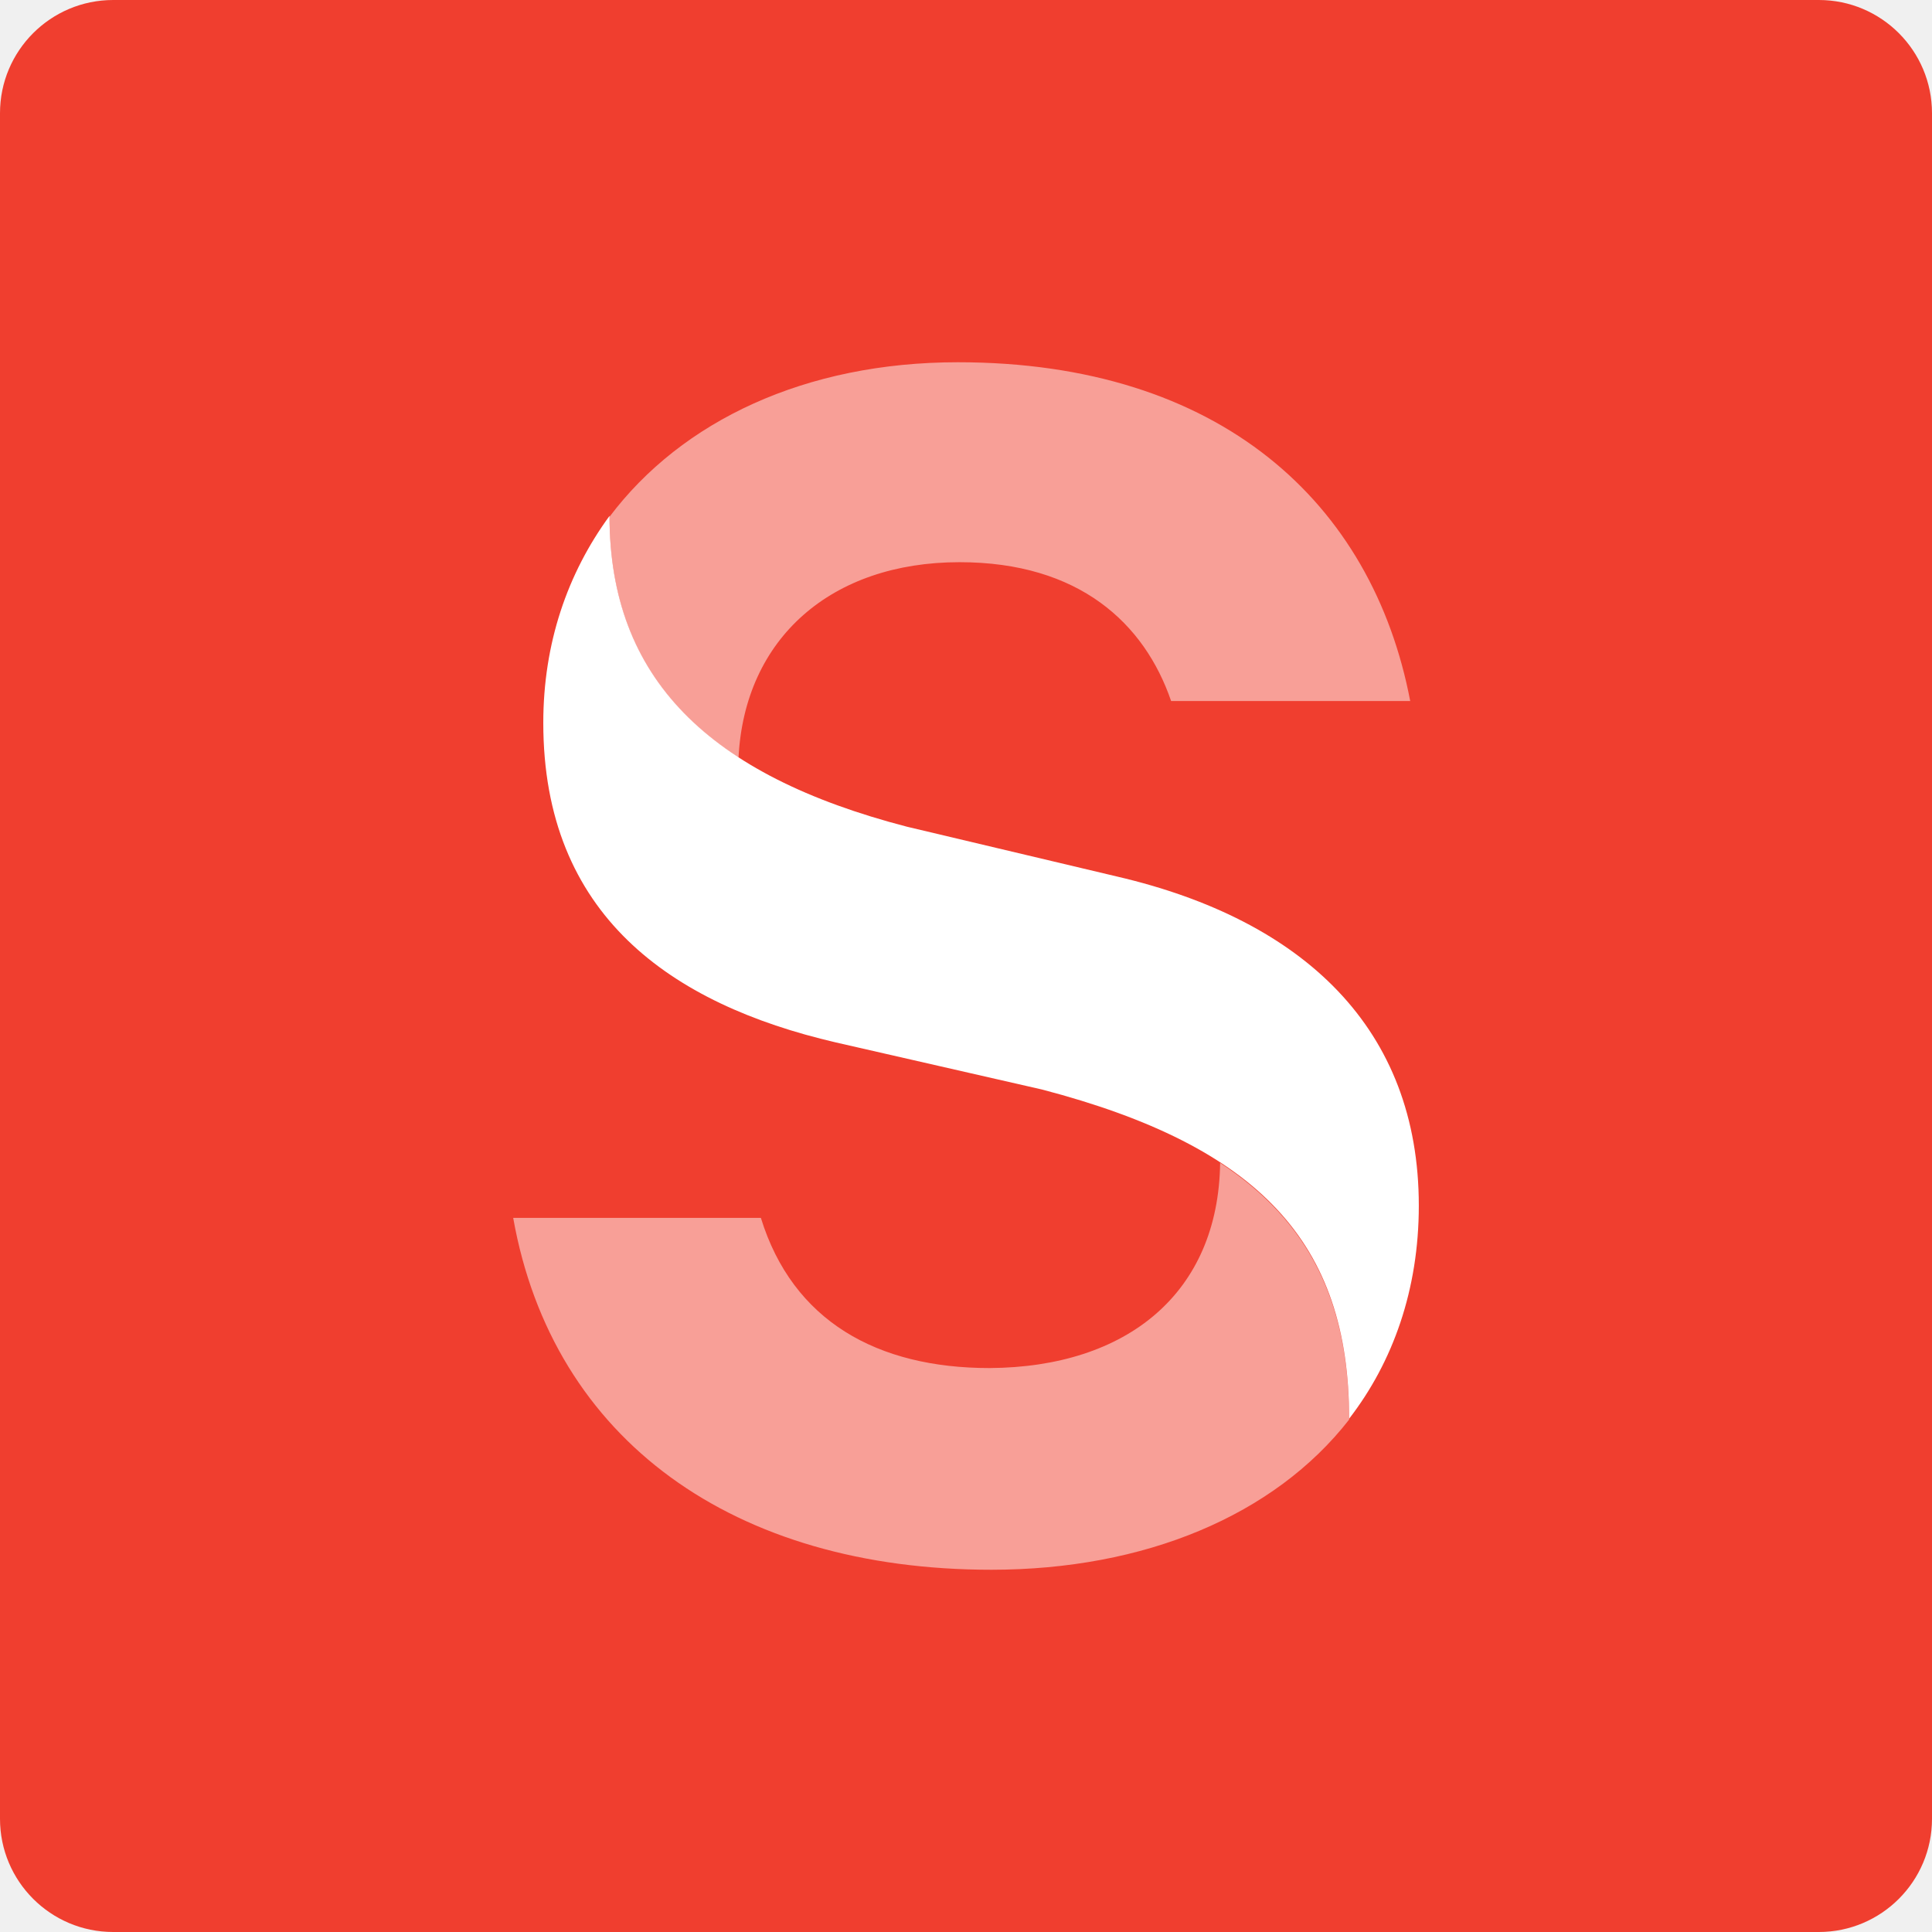
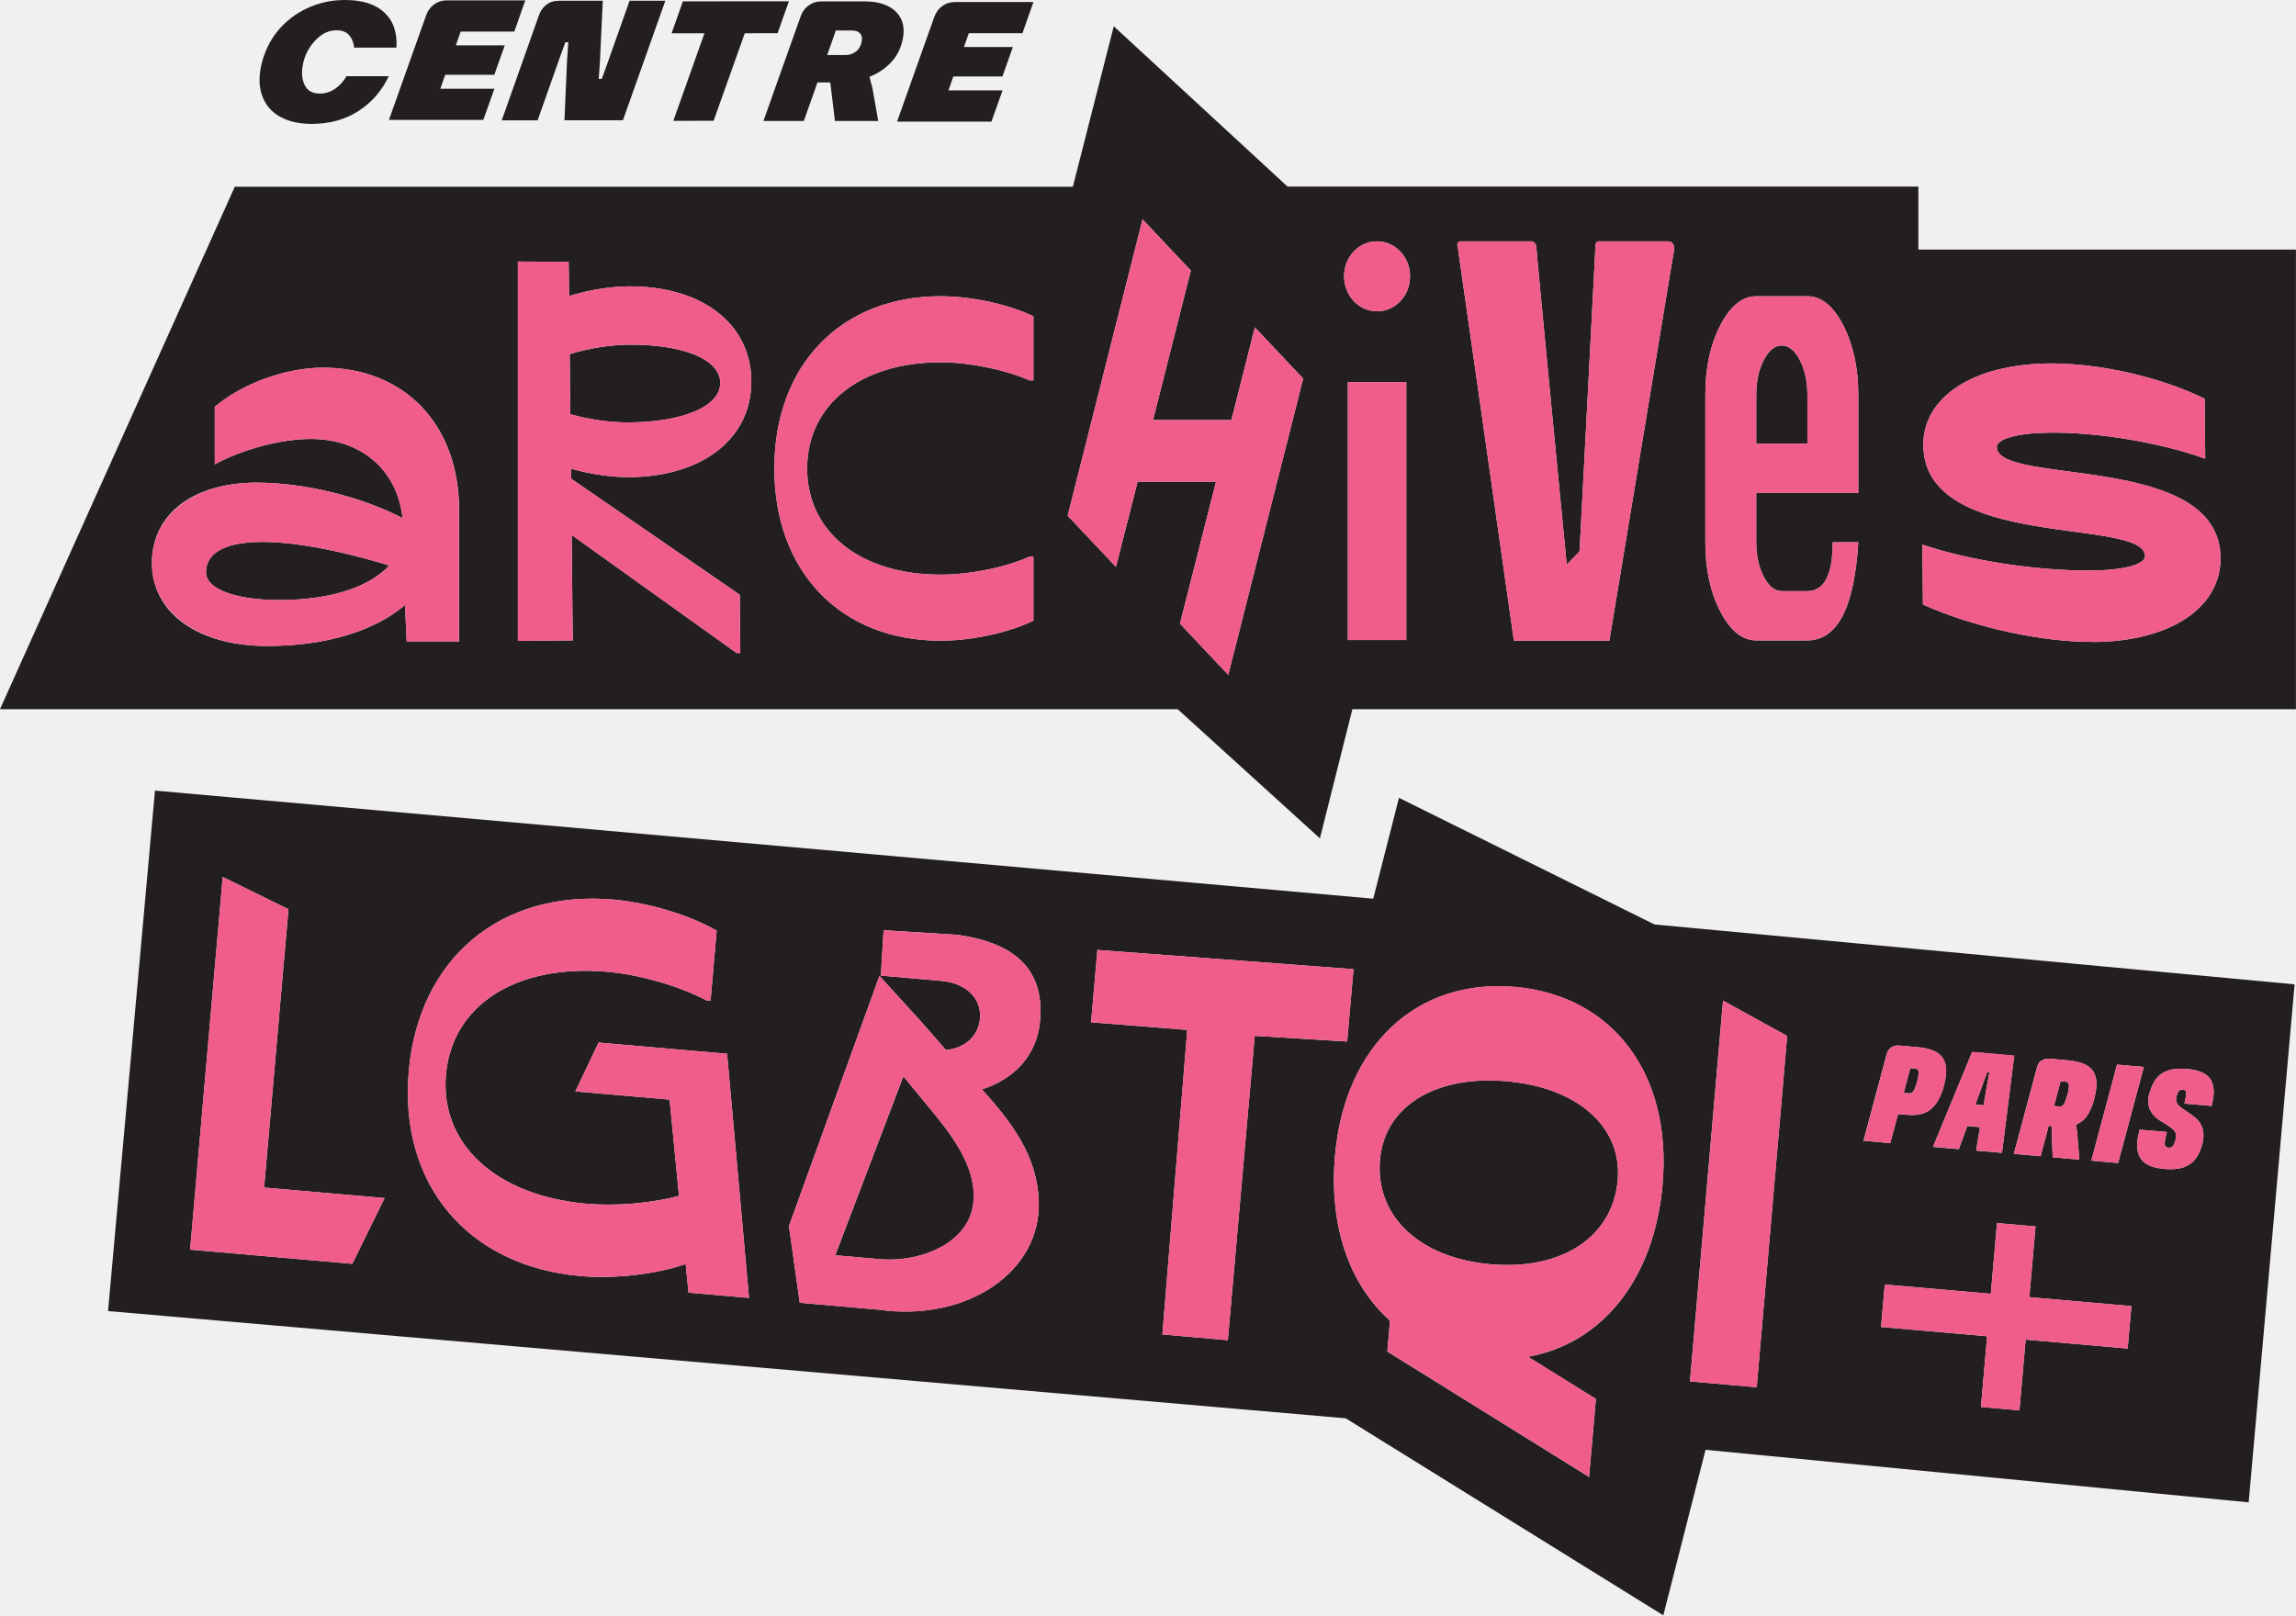
- <svg xmlns="http://www.w3.org/2000/svg" width="512" height="512" viewBox="0 0 512 512" fill="none">
-   <rect width="512" height="512" fill="#F03E2F" rx="30" />
-   <path d="M161.527 136.723C161.527 179.76 187.738 205.443 240.388 219.095L296 232.283C345.687 243.852 376 272.775 376 319.514C376 341.727 369.162 360.931 357.538 375.971C357.538 329.232 333.607 303.78 276.171 288.74L221.47 276.246C177.709 266.065 143.977 242.464 143.977 191.56C143.977 170.505 150.359 151.994 161.527 136.723Z" fill="white" />
-   <path opacity="0.5" d="M323.35 308.176C347.054 323.679 357.538 345.197 357.538 376.202C337.709 401.654 303.293 416 262.724 416C194.575 416 146.484 381.756 136 322.753H201.641C210.074 350.056 232.41 362.551 262.268 362.551C298.735 362.32 322.895 342.652 323.35 308.176Z" fill="white" />
-   <path opacity="0.5" d="M195.715 200.816C172.923 186.007 161.527 165.183 161.527 136.954C180.672 111.503 213.493 96 253.835 96C323.35 96 363.692 133.252 373.721 185.776H310.359C303.293 165.183 285.971 148.986 254.291 148.986C220.33 148.986 197.311 169.116 195.715 200.816Z" fill="white" />
+ <svg xmlns="http://www.w3.org/2000/svg" id="Calque_1" data-name="Calque 1" viewBox="0 0 359.99 253.32">
+   <defs>
+     <style>
+       .cls-1 {
+         fill: #231f20;
+       }
+ 
+       .cls-1, .cls-2 {
+         stroke-width: 0px;
+       }
+ 
+       .cls-2 {
+         fill: #f05d8a;
+       }
+     </style>
+   </defs>
+   <g>
+     <path class="cls-1" d="M32.3,89.77c0,2.6,4.6,4.33,11.49,4.33,7.99,0,14.12-2.02,17.24-5.41-17.35-5.27-28.73-4.91-28.73,1.08Z" />
+     <path class="cls-1" d="M323.59,173.17c.18-.27.38-.79.59-1.57.1-.37.17-.72.2-1.07.03-.3,0-.52-.08-.66-.08-.14-.22-.21-.42-.23l-.8-.07-1.03,3.88.86.08c.27.02.5-.1.68-.36Z" />
+     <polygon class="cls-1" points="311.42 170.9 311.92 168.16 311.57 168.13 310.6 170.83 309.72 173.22 311.01 173.34 311.42 170.9" />
+     <path class="cls-1" d="M300.02,171.11c.18-.27.38-.79.59-1.57.1-.37.17-.72.2-1.07.03-.3,0-.52-.08-.66-.08-.14-.22-.21-.42-.23l-.8-.07-1.03,3.88.86.08c.27.02.5-.1.68-.36Z" />
+     <path class="cls-1" d="M236.22,169.57c-11.18-.98-19.12,3.93-19.85,12.27-.78,8.88,6.16,15.45,17.34,16.43,11.18.98,19.15-4.29,19.93-13.17.73-8.34-6.24-14.56-17.42-15.53Z" />
+     <path class="cls-1" d="M141.64,168.8l-10.68,28.06,6.96.61c6.54.57,14.15-2.61,14.71-8.98.51-5.77-3.79-10.96-7.12-14.99l-3.86-4.69Z" />
+     <path class="cls-1" d="M112.93,60.02c-.04-3.66-5.79-6.04-14.39-5.96-2.94.03-6.32.59-9.22,1.47l.1,9.43c2.92.83,6.31,1.32,9.25,1.29,8.6-.08,14.3-2.57,14.26-6.23Z" />
+     <path class="cls-1" d="M279.37,54.19c-1.1,0-2.04.76-2.83,2.28-.79,1.52-1.18,3.34-1.18,5.46v7.66h8.02v-7.66c0-2.12-.4-3.94-1.19-5.46-.79-1.52-1.73-2.28-2.82-2.28Z" />
+     <g>
+       <path class="cls-1" d="M300.78,39.14v-9.88h-98.91l-27.24-25.14-6.42,25.17H36.81L0,111.22h184.65l22.3,20.26,5.09-20.26h147.94V39.14h-59.2ZM71.98,100.59h-8.21l-.27-5.7c-4.76,4.04-12.31,6.42-21.62,6.42-10.84,0-18.06-5.2-18.06-12.99s6.57-12.63,16.42-12.63c7.44,0,16.31,2.16,22.88,5.56-.82-7.5-6.4-12.41-14.39-12.41-4.6,0-10.62,1.59-15.05,3.97v-9.02c4.38-3.68,11.16-6.13,16.97-6.13,12.81,0,21.34,8.95,21.34,22.37v20.57ZM89.54,75.06l26.44,18.21.09,9.14h-.57s-25.87-18.51-25.87-18.51l.17,16.53-8.6.08v-59.49s7.96.04,7.96.04l.07,5.36c2.97-.91,6.32-1.48,9.22-1.51,11.52-.11,19.26,5.8,19.35,14.78.09,8.98-7.52,15.03-19.04,15.14-2.9.03-6.26-.48-9.25-1.33l.03,1.56ZM162.03,59.65h-.61c-3.88-1.7-9.46-2.83-13.95-2.83-12.55,0-20.92,6.66-20.92,16.65s8.37,16.65,20.92,16.65c4.61,0,10.19-1.13,13.95-2.83h.61v10.05c-3.88,1.88-9.7,3.14-14.55,3.14-15.64,0-26.07-10.8-26.07-27.01s10.43-27.01,26.07-27.01c4.85,0,10.67,1.26,14.55,3.14v10.05ZM192.58,105.84l-7.57-8.03,5.65-22.27h-12.29l-3.4,13.36-7.57-8.03,11.74-46.47,7.57,8.03-5.93,23.44h12.29l3.68-14.53,7.57,8.03-11.74,46.47ZM220.49,100.37h-9.16v-40.44h9.16v40.44ZM215.99,48.82c-2.87.04-5.21-2.37-5.25-5.42-.04-3.04,2.22-5.51,5.09-5.55,2.87-.04,5.21,2.37,5.25,5.42.04,3.04-2.22,5.51-5.09,5.55ZM262.47,39.21c-.16,1-10.14,61.26-10.14,61.26h-14.97s-8.69-61.17-8.77-61.53c-.08-.36-.32-1.09.48-1.09h11.03c.32,0,.8.27.8,1.09s4.75,49.61,4.75,49.61l2.01-2.09s2.49-47.43,2.49-47.79.08-.82.48-.82h10.95c.4,0,1.05.36.89,1.36ZM291.36,77.31h-16v7.73c0,2.07.39,3.87,1.17,5.38.78,1.52,1.73,2.28,2.84,2.28h4.01c2.65,0,3.97-2.55,3.97-7.66h4.01c-.62,10.26-3.28,15.39-7.98,15.39h-8.02c-2.19,0-4.06-1.51-5.63-4.53-1.57-3.02-2.35-6.64-2.35-10.86v-23.12c0-4.26.79-7.9,2.36-10.93,1.57-3.02,3.45-4.53,5.62-4.53h8.02c2.18,0,4.06,1.52,5.63,4.57,1.57,3.05,2.35,6.68,2.35,10.89v15.39ZM328.46,100.67c-8.13.09-18.92-2.26-26.96-5.86l-.1-9.4c7.46,2.52,18.1,4.15,26.62,4.06,4.99-.05,8.31-.96,8.3-2.26-.07-6.15-34.59-.72-34.76-17.35-.08-7.59,7.81-12.74,19.71-12.86,7.75-.08,17.51,2.13,24.39,5.53l.1,9.4c-7.07-2.53-16.82-4.16-24.38-4.08-4.99.05-8.31.96-8.3,2.26.07,6.15,34.91.71,35.08,17.34.08,7.81-7.8,13.1-19.71,13.23Z" />
+       <path class="cls-1" d="M44,18.35c1.32.72,2.94,1.08,4.85,1.08,2.84,0,5.31-.68,7.39-2.04,2.08-1.36,3.65-3.17,4.71-5.44h-6.62c-.47.81-1.06,1.47-1.79,1.97-.73.5-1.52.75-2.39.75-1.16,0-1.95-.44-2.38-1.33-.43-.89-.52-1.95-.29-3.18.07-.39.17-.75.28-1.08.45-1.23,1.12-2.26,2.03-3.09.9-.83,1.9-1.24,2.99-1.24.87,0,1.52.26,1.97.78.45.52.7,1.17.77,1.94h6.64c.14-2.36-.49-4.2-1.9-5.51C58.86.65,56.8,0,54.09,0c-1.9,0-3.69.35-5.38,1.05-1.69.7-3.18,1.7-4.45,3-1.27,1.3-2.21,2.83-2.82,4.57-.24.63-.42,1.29-.55,1.98-.34,1.78-.24,3.33.31,4.67.54,1.34,1.48,2.37,2.8,3.09Z" />
+       <path class="cls-1" d="M75.78,18.8l1.74-4.88h-8.48s.76-2.19.76-2.19h7.7s1.64-4.62,1.64-4.62h-7.67s.76-2.16.76-2.16h8.41S82.36.06,82.36.06h-12.35c-.72,0-1.37.21-1.94.63-.58.41-.99.98-1.25,1.7l-5.84,16.42h14.8Z" />
+       <path class="cls-1" d="M84.29,18.87l3.68-10.4.67-1.85h.47s-.2,2.82-.2,2.82l-.41,9.42h9.17S104.32.12,104.32.12h-5.61s-3.69,10.43-3.69,10.43l-.67,1.82h-.47s.19-2.8.19-2.8l.44-9.45h-6.89c-.77,0-1.42.21-1.96.63-.54.41-.93.98-1.18,1.7l-5.81,16.42h5.61Z" />
+       <polygon class="cls-1" points="105.57 18.95 111.89 18.94 116.77 5.22 121.92 5.21 123.69 .2 107.07 .21 105.3 5.22 110.45 5.22 105.57 18.95" />
+       <path class="cls-1" d="M126.03,18.98l2.14-6.05h2.01s.73,6.04.73,6.04h6.79s-.92-5.2-.92-5.2l-.46-1.72c1.21-.49,2.23-1.14,3.08-1.96.85-.81,1.46-1.74,1.82-2.8.14-.37.25-.78.34-1.24.23-1.2.13-2.23-.3-3.11-.43-.88-1.13-1.55-2.11-2.02-.98-.47-2.18-.7-3.6-.7h-6.84c-.7,0-1.34.21-1.92.63-.58.41-.99.98-1.25,1.7l-5.84,16.42h6.32ZM131.05,4.78h2.45c.62,0,1.07.15,1.35.46.28.31.36.73.26,1.25-.14.72-.45,1.26-.93,1.61-.48.35-1,.53-1.56.53h-2.92s1.35-3.85,1.35-3.85Z" />
+       <path class="cls-1" d="M155.45,19.06l1.74-4.88h-8.48s.76-2.19.76-2.19h7.7s1.64-4.62,1.64-4.62h-7.67s.76-2.16.76-2.16h8.41s1.72-4.89,1.72-4.89h-12.35c-.72,0-1.37.21-1.94.63-.58.41-.99.98-1.25,1.7l-5.84,16.42h14.8Z" />
+       <path class="cls-1" d="M219.35,125.11l-4.04,15.83L24.3,123.99l-7.36,81.62,194.06,16.82,49.79,30.9,6.62-25.96,85.16,8.24,7.2-81.24-100.36-9.39-40.07-19.86ZM55.24,198.2l-14.76-1.29-10.67-.93.93-10.67,4.18-47.78,10.31,5.06-3.82,43.65,18.89,1.65-5.06,10.31ZM107.95,202.74l-.44-4.51c-4.56,1.6-11.1,2.36-16.48,1.89-17.71-1.55-28.49-14.39-26.94-32.1,1.55-17.71,14.39-28.49,32.1-26.94,5.49.48,11.96,2.43,16.18,4.87l-.96,10.98-.69-.06c-4.23-2.24-10.44-4.03-15.52-4.47-14.21-1.24-24.32,5.2-25.28,16.12-.95,10.92,7.88,19.02,22.09,20.26,4.61.4,10.17-.09,14.45-1.23l-1.47-15.1-14.78-1.29,3.64-7.66,20.15,1.76,3.44,38.29-9.5-.83ZM163.07,160.1c-.48,5.47-4.12,9.15-9.11,10.74,4.76,5.27,8.69,10.5,8.91,17.6.35,11.04-11.3,18.91-25.12,16.95l-12.36-1.08-1.69-12.03,14.19-39.24,6.79,7.47,3.64,4.16c3.03-.29,5.1-2.24,5.33-4.9.27-3.11-2.04-5.59-6.12-5.95l-9.42-.82.43-7.12,11.56.72c9.93,1.4,13.61,6.16,12.97,13.49ZM192.52,210.18l-10.27-.9,3.9-47.76-15.08-1.2.99-11.35,40.15,3.02-.99,11.35-14.49-.89-4.22,47.73ZM333.6,211.49l-16-1.4-.97,11.09-6.04-.53.97-11.09-16.63-1.45.58-6.66,16.63,1.45.97-11.09,6.04.53-.97,11.09,16,1.4-.58,6.66ZM337.06,171.34c.25-.88.58-1.6,1-2.16.42-.56,1.02-.99,1.8-1.27.78-.29,1.82-.37,3.09-.26,1.55.14,2.65.54,3.3,1.21.65.67.92,1.65.81,2.93-.04.4-.13.95-.3,1.65l-4.27-.37c.15-.59.25-1.06.28-1.41.02-.27,0-.46-.07-.57-.07-.11-.21-.17-.41-.19-.29-.03-.51.04-.66.19-.15.15-.28.45-.39.89-.02.07-.04.17-.05.3-.04.4.08.75.35,1.03.27.28.71.62,1.31,1,.59.38,1.07.73,1.44,1.05.37.31.67.73.91,1.25.24.52.32,1.15.26,1.88-.03.34-.09.68-.17,1.01-.28.93-.65,1.69-1.09,2.27-.44.58-1.06,1.01-1.84,1.29-.78.28-1.79.36-3.03.26-1.58-.14-2.71-.55-3.38-1.25-.67-.7-.95-1.7-.83-3.03.05-.57.17-1.2.36-1.88l4.27.37c-.19.69-.3,1.21-.33,1.56-.03.32,0,.54.09.67.09.13.25.21.48.23.29.03.52-.06.68-.24.17-.19.32-.54.45-1.05.04-.17.07-.29.07-.36.04-.46-.09-.84-.39-1.14-.3-.3-.77-.64-1.4-1.01-.58-.34-1.05-.66-1.4-.96-.36-.3-.65-.69-.89-1.17-.23-.48-.32-1.07-.26-1.76.03-.33.09-.64.17-.94ZM336.13,167.33l-4.03,15.06-4.2-.37,4.03-15.06,4.2.37ZM320.09,166.34c.35-.24.78-.34,1.26-.3l2.84.25c1.71.15,2.91.57,3.61,1.25.7.68.99,1.68.88,2.99-.05.57-.17,1.22-.36,1.92-.28,1.02-.64,1.85-1.08,2.5-.44.65-1.02,1.12-1.74,1.42l.17,1.25.35,4.24-4.18-.37-.18-4.9-.45-.04-1.26,4.77-4.2-.37,3.64-13.58c.11-.45.34-.8.7-1.05ZM315.81,165.55l-1.92,15.25-4.05-.35.6-3.68-1.98-.17-1.34,3.62-4.05-.35,6.14-14.88,6.59.58ZM295.82,165.32c.11-.45.34-.8.7-1.05.35-.24.78-.34,1.26-.3l2.84.25c1.71.15,2.91.57,3.61,1.25.7.68.99,1.68.88,2.99-.05.57-.17,1.22-.36,1.92-.43,1.6-1.09,2.77-1.97,3.53s-2.12,1.06-3.7.93l-1.49-.13-1.22,4.56-4.2-.37,3.64-13.58ZM270.16,156.93l10.05,5.54-4.78,55.09-10.46-.92,5.18-59.72ZM260.68,185.72c-1.3,14.87-9.44,24.96-21.1,27.06l10.64,6.62-1.07,12.23-31.63-19.67.42-4.85c-6.34-5.62-9.59-14.77-8.62-25.87,1.51-17.22,12.78-27.81,28.19-26.46,15.41,1.35,24.67,13.73,23.16,30.95Z" />
+     </g>
+   </g>
+   <g>
+     <path class="cls-2" d="M50.64,57.66c-5.8,0-12.59,2.45-16.97,6.13v9.02c4.43-2.38,10.45-3.97,15.05-3.97,7.99,0,13.57,4.91,14.39,12.41-6.57-3.39-15.43-5.56-22.88-5.56-9.85,0-16.42,5.05-16.42,12.63s7.22,12.99,18.06,12.99c9.3,0,16.86-2.38,21.62-6.42l.27,5.7h8.21v-20.57c0-13.42-8.54-22.37-21.34-22.37ZM43.8,94.1c-6.9,0-11.49-1.73-11.49-4.33,0-5.99,11.38-6.35,28.73-1.08-3.12,3.39-9.25,5.41-17.24,5.41Z" />
+     <path class="cls-2" d="M89.54,75.06l-.03-1.56c2.99.85,6.35,1.36,9.25,1.33,11.52-.11,19.13-6.17,19.04-15.14-.09-8.98-7.83-14.89-19.35-14.78-2.9.03-6.25.6-9.22,1.51l-.07-5.36-7.96-.04v59.49s8.6-.08,8.6-.08l-.17-16.53,25.87,18.52h.57s-.09-9.15-.09-9.15l-26.44-18.21ZM89.32,55.52c2.9-.88,6.28-1.44,9.22-1.47,8.6-.08,14.35,2.3,14.39,5.96.04,3.66-5.67,6.15-14.26,6.23-2.94.03-6.33-.47-9.25-1.29l-.1-9.43Z" />
+     <path class="cls-2" d="M163.07,160.1c.64-7.33-3.04-12.1-12.97-13.49l-11.56-.72-.43,7.12,9.42.82c4.08.36,6.4,2.84,6.12,5.95-.23,2.66-2.3,4.61-5.33,4.9l-3.64-4.16-6.79-7.47-14.19,39.24,1.69,12.03,12.36,1.08c13.82,1.96,25.46-5.91,25.12-16.95-.22-7.1-4.15-12.33-8.91-17.6,4.99-1.59,8.63-5.27,9.11-10.74ZM152.62,188.48c-.56,6.38-8.17,9.56-14.71,8.98l-6.96-.61,10.68-28.06,3.86,4.69c3.34,4.04,7.63,9.22,7.12,14.99Z" />
+     <path class="cls-2" d="M237.51,154.76c-15.41-1.35-26.68,9.24-28.19,26.46-.97,11.11,2.28,20.25,8.62,25.87l-.42,4.85,31.63,19.67,1.07-12.23-10.64-6.62c11.66-2.1,19.8-12.18,21.1-27.06,1.51-17.22-7.76-29.6-23.16-30.95ZM253.64,185.1c-.78,8.88-8.75,14.15-19.93,13.17-11.18-.98-18.12-7.55-17.34-16.43.73-8.34,8.67-13.25,19.85-12.27,11.18.98,18.15,7.19,17.42,15.53Z" />
+     <path class="cls-2" d="M304.24,165.47c-.7-.68-1.9-1.1-3.61-1.25l-2.84-.25c-.49-.04-.91.06-1.26.3-.35.24-.59.59-.7,1.05l-3.64,13.58,4.2.37,1.22-4.56,1.49.13c1.58.14,2.81-.17,3.7-.93s1.54-1.93,1.97-3.53c.19-.71.31-1.35.36-1.92.11-1.31-.18-2.3-.88-2.99ZM300.62,169.54c-.21.78-.41,1.3-.59,1.57-.18.27-.41.39-.68.36l-.86-.08,1.03-3.88.8.07c.2.02.34.09.42.23.08.14.11.36.08.66-.03.34-.1.7-.2,1.07Z" />
+     <path class="cls-2" d="M327.81,167.53c-.7-.68-1.9-1.1-3.61-1.25l-2.84-.25c-.49-.04-.91.06-1.26.3-.35.24-.59.59-.7,1.05l-3.64,13.58,4.2.37,1.26-4.77.45.04.18,4.9,4.18.37-.35-4.24-.17-1.25c.72-.3,1.3-.77,1.74-1.42.44-.65.8-1.48,1.08-2.5.19-.71.31-1.35.36-1.92.11-1.31-.18-2.3-.88-2.99ZM324.19,171.6c-.21.78-.41,1.3-.59,1.57-.18.27-.41.39-.68.36l-.86-.08,1.03-3.88.8.07c.2.02.34.09.42.23.08.14.11.36.08.66-.03.34-.1.7-.2,1.07Z" />
+     <path class="cls-2" d="M309.22,164.97l-6.14,14.88,4.05.35,1.34-3.62,1.98.17-.6,3.68,4.05.35,1.92-15.25-6.59-.58ZM311.42,170.9l-.41,2.44-1.29-.11.88-2.4.97-2.69.34.03-.5,2.74Z" />
+     <path class="cls-2" d="M162.03,59.65h-.61c-3.88-1.7-9.46-2.83-13.95-2.83-12.55,0-20.92,6.66-20.92,16.65s8.37,16.65,20.92,16.65c4.61,0,10.19-1.13,13.95-2.83h.61v10.05c-3.88,1.88-9.7,3.14-14.55,3.14-15.64,0-26.07-10.8-26.07-27.01s10.43-27.01,26.07-27.01c4.85,0,10.67,1.26,14.55,3.14v10.05Z" />
+     <polygon class="cls-2" points="192.58 105.84 185.01 97.81 190.66 75.55 178.37 75.55 174.97 88.91 167.4 80.88 179.14 34.41 186.71 42.43 180.79 65.88 193.08 65.88 196.75 51.34 204.33 59.37 192.58 105.84" />
+     <rect class="cls-2" x="211.33" y="59.93" width="9.16" height="40.44" />
+     <path class="cls-2" d="M215.99,48.82c-2.87.04-5.21-2.37-5.25-5.42-.04-3.04,2.22-5.51,5.09-5.55,2.87-.04,5.21,2.37,5.25,5.42.04,3.04-2.22,5.51-5.09,5.55Z" />
+     <path class="cls-2" d="M262.47,39.21c-.16,1-10.14,61.26-10.14,61.26h-14.97s-8.69-61.17-8.77-61.53c-.08-.36-.32-1.09.48-1.09h11.03c.32,0,.8.27.8,1.09s4.75,49.61,4.75,49.61l2.01-2.09s2.49-47.43,2.49-47.79.08-.82.48-.82h10.95c.4,0,1.05.36.89,1.36Z" />
+     <path class="cls-2" d="M328.46,100.67c-8.13.09-18.92-2.26-26.96-5.86l-.1-9.4c7.46,2.52,18.1,4.15,26.62,4.06,4.99-.05,8.31-.96,8.3-2.26-.07-6.15-34.59-.72-34.76-17.35-.08-7.59,7.81-12.74,19.71-12.86,7.75-.08,17.51,2.13,24.39,5.53l.1,9.4c-7.07-2.53-16.82-4.16-24.38-4.08-4.99.05-8.31.96-8.3,2.26.07,6.15,34.91.71,35.08,17.34.08,7.81-7.8,13.1-19.71,13.23Z" />
+     <polygon class="cls-2" points="55.24 198.2 40.48 196.91 29.81 195.97 30.74 185.31 34.92 137.53 45.23 142.59 41.41 186.24 60.3 187.89 55.24 198.2" />
+     <path class="cls-2" d="M107.95,202.74l-.44-4.51c-4.56,1.6-11.1,2.36-16.48,1.89-17.71-1.55-28.49-14.39-26.94-32.1,1.55-17.71,14.39-28.49,32.1-26.94,5.49.48,11.96,2.43,16.18,4.87l-.96,10.98-.69-.06c-4.23-2.24-10.44-4.03-15.52-4.47-14.21-1.24-24.32,5.2-25.28,16.12-.95,10.92,7.88,19.02,22.09,20.26,4.61.4,10.17-.09,14.45-1.23l-1.47-15.1-14.78-1.29,3.64-7.66,20.15,1.76,3.44,38.29-9.5-.83Z" />
+     <polygon class="cls-2" points="192.52 210.18 182.25 209.28 186.15 161.52 171.07 160.32 172.06 148.98 212.22 151.99 211.23 163.34 196.74 162.45 192.52 210.18" />
+     <polygon class="cls-2" points="333.6 211.49 317.6 210.09 316.63 221.18 310.59 220.66 311.56 209.56 294.93 208.11 295.51 201.45 312.14 202.9 313.11 191.81 319.15 192.34 318.18 203.43 334.18 204.83 333.6 211.49" />
+     <path class="cls-2" d="M337.06,171.34c.25-.88.58-1.6,1-2.16.42-.56,1.02-.99,1.8-1.27.78-.29,1.82-.37,3.09-.26,1.55.14,2.65.54,3.3,1.21.65.67.92,1.65.81,2.93-.04.4-.13.95-.3,1.65l-4.27-.37c.15-.59.25-1.06.28-1.41.02-.27,0-.46-.07-.57-.07-.11-.21-.17-.41-.19-.29-.03-.51.04-.66.19-.15.15-.28.45-.39.89-.02.07-.04.17-.05.3-.04.4.08.75.35,1.03.27.28.71.62,1.31,1,.59.38,1.07.73,1.44,1.05.37.31.67.73.91,1.25.24.52.32,1.15.26,1.88-.03.34-.09.68-.17,1.01-.28.93-.65,1.69-1.09,2.27-.44.58-1.06,1.01-1.84,1.29-.78.28-1.79.36-3.03.26-1.58-.14-2.71-.55-3.38-1.25-.67-.7-.95-1.7-.83-3.03.05-.57.17-1.2.36-1.88l4.27.37c-.19.69-.3,1.21-.33,1.56-.03.32,0,.54.09.67.09.13.25.21.48.23.29.03.52-.06.68-.24.17-.19.32-.54.45-1.05.04-.17.07-.29.07-.36.04-.46-.09-.84-.39-1.14-.3-.3-.77-.64-1.4-1.01-.58-.34-1.05-.66-1.4-.96-.36-.3-.65-.69-.89-1.17-.23-.48-.32-1.07-.26-1.76.03-.33.09-.64.17-.94Z" />
+     <polygon class="cls-2" points="336.13 167.33 332.1 182.39 327.9 182.02 331.93 166.96 336.13 167.33" />
+     <polygon class="cls-2" points="270.16 156.93 280.22 162.47 275.44 217.57 264.98 216.65 270.16 156.93" />
+     <path class="cls-2" d="M291.36,77.31v-15.39c0-4.21-.78-7.84-2.35-10.89-1.57-3.05-3.44-4.57-5.63-4.57h-8.02c-2.17,0-4.05,1.51-5.62,4.53-1.57,3.02-2.36,6.66-2.36,10.93v23.12c0,4.22.78,7.83,2.35,10.86,1.57,3.02,3.44,4.53,5.63,4.53h8.02c4.7,0,7.35-5.13,7.98-15.39h-4.01c0,5.11-1.32,7.66-3.97,7.66h-4.01c-1.11,0-2.06-.76-2.84-2.28-.78-1.52-1.17-3.31-1.17-5.38v-7.73h16ZM275.36,61.92c0-2.12.39-3.94,1.18-5.46.79-1.52,1.73-2.28,2.83-2.28s2.03.76,2.82,2.28c.79,1.52,1.19,3.34,1.19,5.46v7.66h-8.02v-7.66Z" />
+   </g>
</svg>
